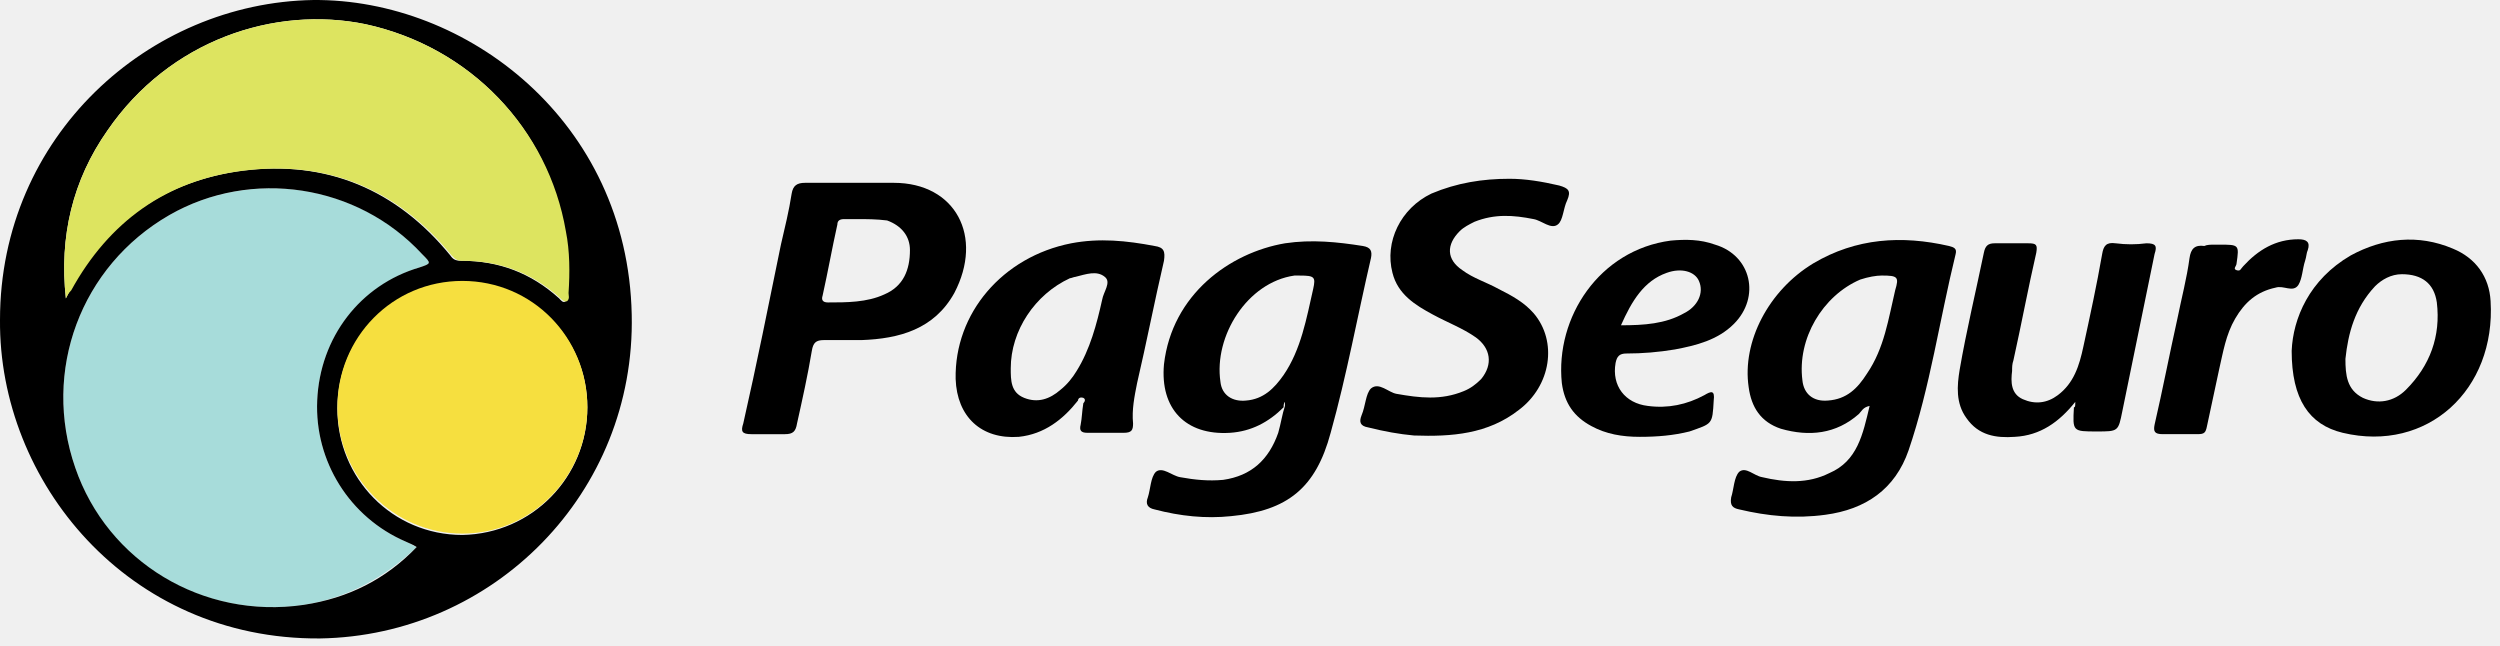
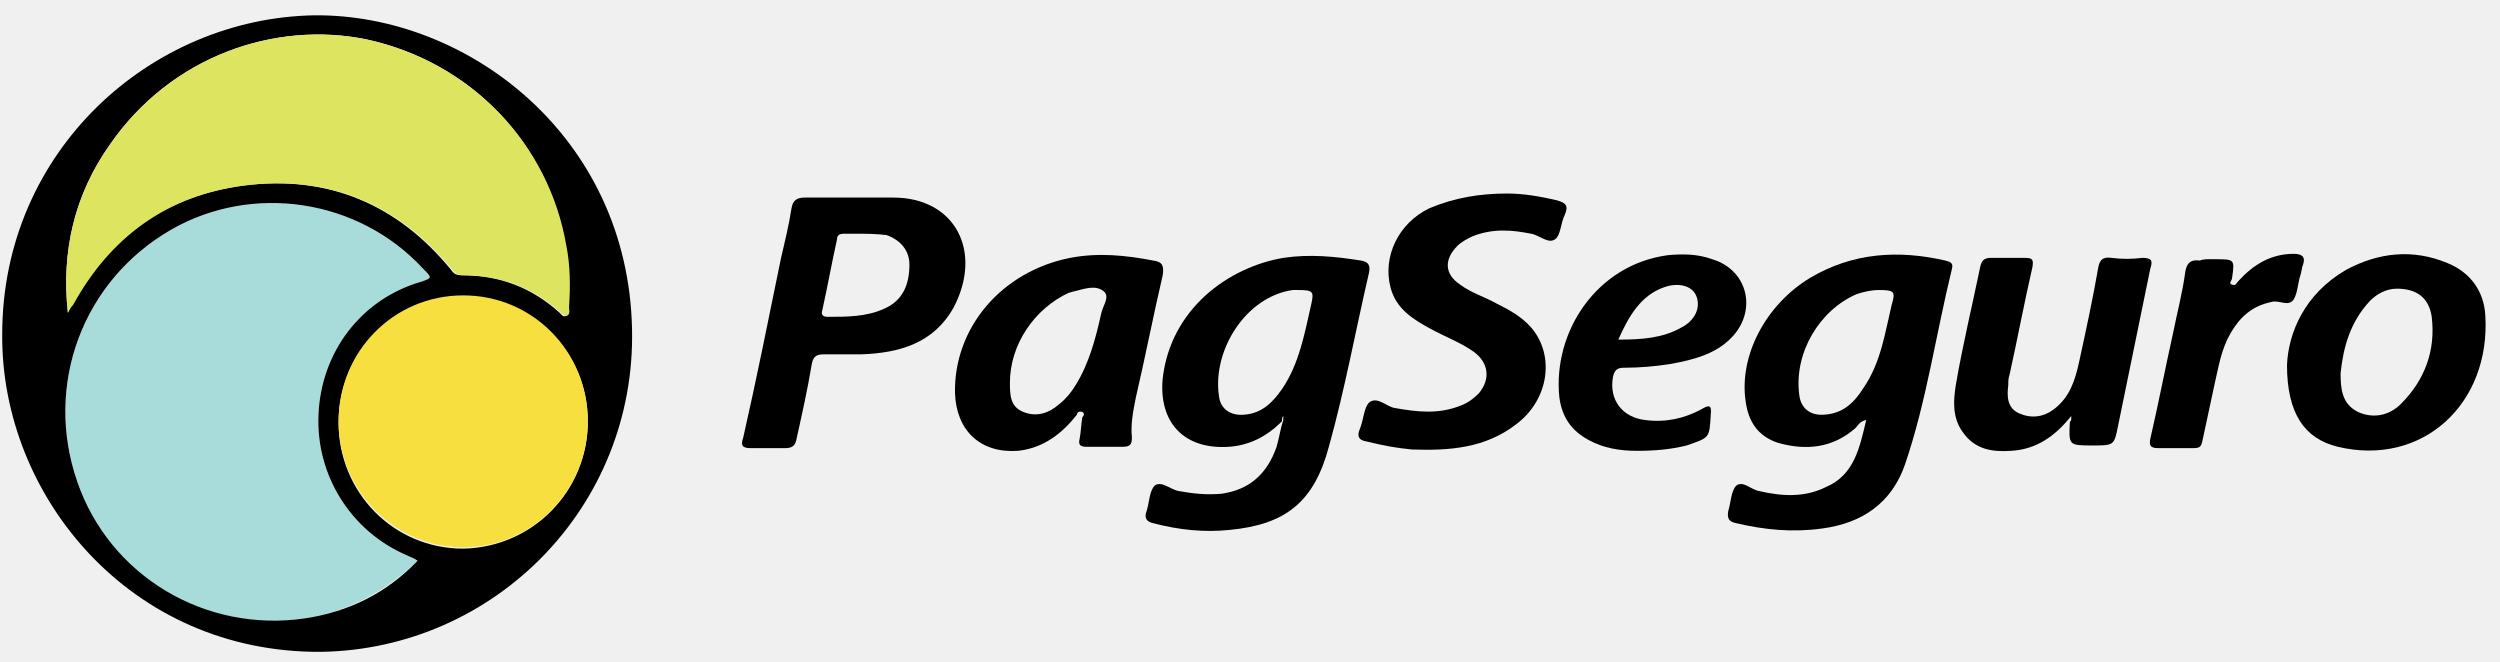
- <svg xmlns="http://www.w3.org/2000/svg" width="186" height="48" viewBox="0 0 186 48" fill="none">
-   <g clip-path="url(#clip0)">
-     <path d="M31 40.7C28.6 43 25.8 44.5 22.6 45C15.1 46.1 8 41.9 5.6 34.8C3.1 27.6 6 19.8 12.6 16C18.7 12.5 26.7 13.7 31.4 18.9C32.1 19.6 32.1 19.6 31.2 19.9C26.8 21.3 23.8 25.1 23.6 29.8C23.4 34.3 26 38.5 30.2 40.3C30.5 40.4 30.7 40.6 31 40.7Z" fill="#A7DCDA" />
-     <path d="M3.3133e-06 23.801C3.3133e-06 10.101 11.1 0.201 23.3 0.001C34.7 -0.099 46.7 9.001 47 23.401C47.3 36.701 36.7 47.301 23.8 47.501C9.5 47.601 -0.1 35.801 3.3133e-06 23.801ZM31 40.701C30.7 40.501 30.4 40.401 30.2 40.301C26 38.501 23.4 34.301 23.6 29.801C23.8 25.101 26.8 21.201 31.2 19.901C32.1 19.601 32.1 19.601 31.4 18.901C26.6 13.701 18.7 12.501 12.6 16.001C6 19.801 3.1 27.601 5.6 34.801C8 41.801 15.1 46.101 22.6 45.001C25.9 44.501 28.7 43.101 31 40.701ZM4.9 22.201C5 22.001 5.1 21.801 5.2 21.601C8 16.501 12.2 13.501 18 12.701C24.3 11.901 29.5 14.101 33.5 19.001C33.7 19.301 33.9 19.401 34.3 19.401C37.1 19.401 39.5 20.301 41.6 22.201C41.7 22.301 41.9 22.601 42.1 22.401C42.3 22.301 42.2 22.001 42.2 21.801C42.3 20.301 42.3 18.701 42 17.201C40.8 9.601 35 3.501 27.2 1.801C20.4 0.401 12.6 3.001 8 9.701C5.4 13.401 4.4 17.601 4.9 22.201ZM43.7 30.301C43.7 25.101 39.5 21.001 34.4 21.001C29.2 21.001 25.1 25.201 25.1 30.401C25.1 35.601 29.2 39.801 34.4 39.801C39.6 39.701 43.7 35.501 43.7 30.301Z" fill="black" />
-     <path d="M139.1 30.2C138.6 30.3 138.5 30.6 138.3 30.8C136.6 32.3 134.6 32.5 132.5 31.9C131 31.4 130.3 30.3 130.1 28.8C129.6 25.4 131.6 21.6 134.9 19.6C138.1 17.7 141.5 17.5 145 18.3C145.4 18.4 145.6 18.5 145.5 18.9C144.3 23.8 143.6 28.8 142 33.5C141 36.4 138.8 37.9 135.8 38.3C133.6 38.6 131.5 38.4 129.4 37.9C128.9 37.8 128.7 37.6 128.8 37C129 36.4 129 35.5 129.4 35.1C129.9 34.7 130.5 35.4 131.1 35.5C132.8 35.9 134.5 36 136.1 35.2C138.2 34.3 138.6 32.3 139.1 30.2ZM140 20.5C139.6 20.5 139 20.6 138.4 20.8C135.6 22 133.7 25.2 134.1 28.3C134.2 29.3 134.9 29.9 136 29.8C137.4 29.7 138.2 28.9 138.9 27.8C140.2 25.9 140.5 23.7 141 21.6C141.3 20.6 141.2 20.5 140 20.5Z" fill="black" />
-     <path d="M95.5 30.302C94.4 31.401 93.1 32.102 91.5 32.202C88.2 32.401 86.3 30.401 86.6 27.102C87.2 21.901 91.5 18.802 95.6 18.102C97.6 17.802 99.5 18.002 101.4 18.302C102 18.401 102.1 18.701 102 19.201C101 23.502 100.2 27.901 99 32.202C97.9 36.301 95.8 38.002 91.6 38.401C89.7 38.602 87.8 38.401 85.9 37.901C85.4 37.801 85.2 37.502 85.4 37.002C85.6 36.401 85.6 35.502 86 35.102C86.5 34.702 87.2 35.401 87.8 35.502C88.9 35.702 89.9 35.801 91 35.702C93.1 35.401 94.4 34.202 95.1 32.202C95.3 31.502 95.4 30.802 95.6 30.201C95.6 30.102 95.6 29.901 95.6 29.901C95.5 30.002 95.5 30.201 95.5 30.302ZM96.7 20.502C96.6 20.502 96.4 20.502 96.3 20.502C92.8 21.002 90.3 25.002 90.8 28.401C90.9 29.401 91.7 29.901 92.7 29.802C94 29.701 94.8 28.901 95.5 27.901C96.8 26.002 97.2 23.701 97.7 21.502C97.9 20.602 97.8 20.502 96.7 20.502Z" fill="black" />
-     <path d="M63.3 13.602C64.4 13.602 65.4 13.602 66.5 13.602C71.1 13.602 73.2 17.602 71 21.802C69.5 24.502 66.9 25.202 64.1 25.302C63.2 25.302 62.2 25.302 61.3 25.302C60.7 25.302 60.5 25.502 60.4 26.102C60.1 27.902 59.7 29.702 59.3 31.502C59.2 32.102 59 32.302 58.4 32.302C57.6 32.302 56.7 32.302 55.9 32.302C55.2 32.302 55.1 32.102 55.3 31.502C56.3 27.102 57.2 22.602 58.1 18.202C58.4 16.902 58.7 15.702 58.9 14.402C59 13.802 59.3 13.602 59.9 13.602C60.9 13.602 62.1 13.602 63.3 13.602ZM63.8 16.302C63.5 16.302 63.1 16.302 62.8 16.302C62.5 16.302 62.3 16.402 62.3 16.702C61.9 18.502 61.6 20.202 61.2 22.002C61.1 22.302 61.2 22.502 61.6 22.502C63 22.502 64.5 22.502 65.8 21.902C67.2 21.302 67.7 20.102 67.7 18.602C67.7 17.602 67.1 16.802 66 16.402C65.2 16.302 64.5 16.302 63.8 16.302Z" fill="black" />
-     <path d="M112.3 13.301C113.5 13.301 114.7 13.501 116 13.801C116.7 14.001 116.9 14.201 116.6 14.901C116.3 15.501 116.3 16.401 115.9 16.701C115.4 17.101 114.7 16.401 114.1 16.301C112.6 16.001 111.2 15.901 109.7 16.501C109.3 16.701 108.9 16.901 108.6 17.201C107.6 18.201 107.6 19.301 108.8 20.101C109.6 20.701 110.6 21.001 111.5 21.501C112.5 22.001 113.4 22.501 114.1 23.301C115.9 25.401 115.4 28.701 113 30.501C110.7 32.301 108 32.501 105.2 32.401C104.1 32.301 103 32.101 101.8 31.801C101.2 31.701 101.1 31.401 101.3 30.901C101.6 30.201 101.6 29.301 102 28.901C102.6 28.401 103.3 29.201 103.9 29.301C105.6 29.601 107.2 29.801 108.9 29.101C109.4 28.901 109.8 28.601 110.2 28.201C111.1 27.101 110.9 25.901 109.8 25.101C108.8 24.401 107.7 24.001 106.6 23.401C105.3 22.701 104 21.901 103.6 20.301C103 18.001 104.2 15.501 106.5 14.401C108.4 13.601 110.3 13.301 112.3 13.301Z" fill="black" />
-     <path d="M80.2 29.801C79.1 31.201 77.7 32.301 75.8 32.501C73 32.701 71.2 31.001 71.1 28.201C71 23.301 74.6 19.101 79.7 18.101C81.8 17.701 83.8 17.901 85.9 18.301C86.6 18.401 86.7 18.701 86.6 19.401C85.9 22.401 85.3 25.501 84.6 28.501C84.4 29.501 84.2 30.501 84.3 31.501C84.3 32.001 84.2 32.201 83.6 32.201C82.7 32.201 81.8 32.201 80.9 32.201C80.4 32.201 80.3 32.001 80.4 31.601C80.5 31.101 80.5 30.601 80.6 30.001C80.7 29.901 80.8 29.701 80.6 29.601C80.3 29.501 80.2 29.701 80.2 29.801ZM75.2 27.401C75.2 28.301 75.2 29.201 76.2 29.601C77.2 30.001 78.1 29.701 78.9 29.001C79.4 28.601 79.8 28.101 80.1 27.601C81.1 26.001 81.6 24.101 82 22.301C82.1 21.701 82.7 21.001 82.2 20.601C81.6 20.101 80.8 20.401 80 20.601C79.9 20.601 79.7 20.701 79.6 20.701C77 21.901 75.2 24.601 75.2 27.401Z" fill="black" />
-     <path d="M170.5 26.101C170.6 23.701 171.8 20.801 174.9 19.001C177.3 17.701 179.9 17.401 182.5 18.501C184.2 19.201 185.2 20.601 185.3 22.401C185.7 29.001 180.6 33.701 174.3 32.201C171.8 31.601 170.5 29.701 170.5 26.101ZM174.5 26.701C174.5 27.901 174.6 29.001 175.8 29.601C176.9 30.101 178.1 29.901 179 29.001C180.8 27.201 181.6 25.001 181.3 22.501C181.1 21.101 180.2 20.401 178.7 20.401C177.9 20.401 177.2 20.801 176.7 21.301C175.2 22.901 174.7 24.801 174.5 26.701Z" fill="black" />
-     <path d="M154.4 29.901C153.2 31.401 151.8 32.401 149.9 32.501C148.5 32.601 147.2 32.401 146.3 31.101C145.5 30.001 145.6 28.701 145.8 27.501C146.3 24.601 147 21.701 147.6 18.801C147.7 18.301 147.9 18.101 148.4 18.101C149.2 18.101 150 18.101 150.9 18.101C151.5 18.101 151.6 18.201 151.5 18.801C150.9 21.401 150.4 24.101 149.8 26.801C149.7 27.101 149.7 27.301 149.7 27.601C149.6 28.401 149.6 29.301 150.5 29.701C151.4 30.101 152.3 30.001 153.1 29.401C154.3 28.501 154.7 27.201 155 25.801C155.5 23.501 156 21.201 156.4 18.901C156.5 18.301 156.7 18.001 157.4 18.101C158.2 18.201 158.9 18.201 159.7 18.101C160.4 18.101 160.5 18.301 160.3 18.901C159.5 22.801 158.7 26.701 157.9 30.601C157.6 32.101 157.6 32.101 156 32.101C154.2 32.101 154.2 32.101 154.3 30.301C154.4 30.301 154.4 30.201 154.4 29.901Z" fill="black" />
-     <path d="M122 32.501C120.7 32.501 119.5 32.301 118.4 31.701C117.1 31.001 116.4 30.001 116.2 28.501C115.7 23.601 119 18.601 124.3 17.901C125.4 17.801 126.5 17.801 127.6 18.201C130.3 19.001 131 22.101 129 24.101C127.8 25.301 126.2 25.701 124.6 26.001C123.4 26.201 122.2 26.301 121 26.301C120.5 26.301 120.3 26.501 120.2 27.001C119.9 28.701 120.9 30.001 122.6 30.201C124.1 30.401 125.5 30.101 126.8 29.401C127.3 29.101 127.6 29.001 127.5 29.801C127.4 31.601 127.4 31.501 125.7 32.101C124.5 32.401 123.3 32.501 122 32.501ZM120.6 24.201C122.3 24.201 123.9 24.101 125.3 23.301C126.3 22.801 126.8 21.801 126.4 20.901C126.1 20.201 125.1 19.901 124 20.301C122.3 20.901 121.4 22.401 120.6 24.201Z" fill="black" />
-     <path d="M164.8 18.201C164.9 18.201 165 18.201 165.1 18.201C166.6 18.201 166.6 18.201 166.4 19.601C166.4 19.801 166.1 20.001 166.4 20.101C166.7 20.201 166.7 20.001 166.9 19.801C168 18.601 169.3 17.801 171 17.801C171.6 17.801 171.9 18.001 171.7 18.601C171.6 18.801 171.6 19.101 171.5 19.401C171.3 20.001 171.3 20.701 171 21.201C170.6 21.801 169.9 21.201 169.3 21.401C167.9 21.701 167 22.501 166.3 23.701C165.6 24.901 165.4 26.201 165.1 27.501C164.8 28.901 164.5 30.301 164.2 31.701C164.1 32.201 164 32.301 163.5 32.301C162.6 32.301 161.7 32.301 160.9 32.301C160.3 32.301 160.2 32.101 160.3 31.601C160.9 29.001 161.4 26.401 162 23.701C162.3 22.201 162.7 20.701 162.9 19.201C163 18.501 163.3 18.201 164 18.301C164.2 18.201 164.5 18.201 164.8 18.201Z" fill="black" />
-     <path d="M4.9 22.201C4.4 17.601 5.4 13.401 8 9.701C12.6 3.001 20.4 0.401 27.2 1.801C35 3.501 40.8 9.601 42.1 17.201C42.4 18.701 42.4 20.301 42.3 21.801C42.3 22.001 42.4 22.201 42.2 22.401C42 22.501 41.8 22.301 41.7 22.201C39.6 20.301 37.2 19.401 34.4 19.401C34 19.401 33.9 19.301 33.6 19.001C29.6 14.101 24.4 11.901 18.1 12.701C12.4 13.401 8.1 16.501 5.3 21.601C5.1 21.801 5 22.001 4.9 22.201Z" fill="#DDE460" />
-     <path d="M43.7 30.3C43.7 35.5 39.5 39.7 34.4 39.7C29.3 39.7 25.1 35.5 25.1 30.3C25.1 25.1 29.2 20.9 34.4 20.9C39.6 20.9 43.7 25.1 43.7 30.3Z" fill="#F6DF3F" />
-   </g>
-   <defs>
-     <clipPath id="clip0">
-       <rect width="185.4" height="47.5" fill="white" />
-     </clipPath>
-   </defs>
+ <svg xmlns="http://www.w3.org/2000/svg" width="155" height="41" viewBox="0 0 155 41" fill="none">
+   <path d="M25.893 34.764C23.899 36.675 21.572 37.921 18.914 38.336C12.682 39.25 6.784 35.761 4.79 29.862C2.712 23.88 5.122 17.399 10.605 14.242C15.673 11.335 22.32 12.331 26.225 16.652C26.806 17.233 26.806 17.233 26.059 17.483C22.403 18.646 19.911 21.803 19.744 25.708C19.578 29.447 21.738 32.936 25.228 34.431C25.477 34.515 25.643 34.681 25.893 34.764Z" fill="#A7DCDA" />
+   <path d="M0.137 20.723C0.137 9.341 9.36 1.116 19.496 0.949C28.967 0.866 38.937 8.427 39.186 20.391C39.436 31.441 30.629 40.248 19.911 40.414C8.03 40.497 0.054 30.693 0.137 20.723ZM25.893 34.764C25.644 34.598 25.395 34.515 25.228 34.432C21.739 32.936 19.579 29.447 19.745 25.708C19.911 21.803 22.404 18.563 26.059 17.483C26.807 17.234 26.807 17.234 26.225 16.652C22.237 12.332 15.674 11.335 10.606 14.243C5.122 17.4 2.713 23.88 4.79 29.862C6.784 35.678 12.683 39.251 18.914 38.337C21.656 37.921 23.982 36.758 25.893 34.764ZM4.208 19.394C4.292 19.228 4.375 19.061 4.458 18.895C6.784 14.658 10.274 12.166 15.092 11.501C20.326 10.836 24.647 12.664 27.97 16.735C28.136 16.984 28.302 17.067 28.635 17.067C30.961 17.067 32.955 17.815 34.7 19.394C34.783 19.477 34.949 19.726 35.115 19.56C35.281 19.477 35.198 19.228 35.198 19.061C35.281 17.815 35.281 16.486 35.032 15.24C34.035 8.925 29.216 3.857 22.736 2.445C17.086 1.282 10.606 3.442 6.784 9.008C4.624 12.082 3.793 15.572 4.208 19.394ZM36.445 26.123C36.445 21.803 32.955 18.397 28.718 18.397C24.398 18.397 20.991 21.886 20.991 26.207C20.991 30.527 24.398 34.016 28.718 34.016C33.038 33.933 36.445 30.444 36.445 26.123Z" fill="black" />
+   <path d="M115.706 26.04C115.291 26.123 115.208 26.372 115.042 26.538C113.629 27.784 111.968 27.951 110.223 27.452C108.977 27.037 108.395 26.123 108.229 24.877C107.813 22.052 109.475 18.895 112.217 17.233C114.875 15.654 117.7 15.488 120.608 16.153C120.94 16.236 121.107 16.319 121.024 16.651C120.027 20.722 119.445 24.877 118.116 28.781C117.285 31.191 115.457 32.437 112.965 32.769C111.137 33.019 109.392 32.852 107.647 32.437C107.232 32.354 107.066 32.188 107.149 31.689C107.315 31.191 107.315 30.443 107.647 30.111C108.063 29.778 108.561 30.36 109.06 30.443C110.472 30.775 111.884 30.858 113.214 30.194C114.958 29.446 115.291 27.784 115.706 26.04ZM116.454 17.981C116.122 17.981 115.623 18.064 115.125 18.23C112.798 19.227 111.22 21.886 111.552 24.461C111.635 25.292 112.217 25.791 113.131 25.707C114.294 25.624 114.958 24.96 115.54 24.046C116.62 22.467 116.869 20.639 117.285 18.895C117.534 18.064 117.451 17.981 116.454 17.981Z" fill="black" />
+   <path d="M79.48 26.124C78.566 27.038 77.486 27.62 76.157 27.703C73.415 27.869 71.836 26.207 72.086 23.466C72.584 19.145 76.157 16.57 79.563 15.988C81.225 15.739 82.803 15.905 84.382 16.154C84.88 16.238 84.963 16.487 84.88 16.902C84.049 20.475 83.385 24.13 82.388 27.703C81.474 31.109 79.729 32.522 76.24 32.854C74.661 33.02 73.083 32.854 71.504 32.439C71.089 32.356 70.922 32.106 71.089 31.691C71.255 31.192 71.255 30.445 71.587 30.112C72.002 29.78 72.584 30.362 73.083 30.445C73.996 30.611 74.827 30.694 75.741 30.611C77.486 30.362 78.566 29.365 79.148 27.703C79.314 27.121 79.397 26.54 79.563 26.041C79.563 25.958 79.563 25.792 79.563 25.792C79.48 25.875 79.48 26.041 79.48 26.124ZM80.477 17.982C80.394 17.982 80.228 17.982 80.145 17.982C77.237 18.398 75.16 21.721 75.575 24.546C75.658 25.377 76.323 25.792 77.154 25.709C78.234 25.626 78.898 24.961 79.48 24.13C80.56 22.552 80.892 20.641 81.308 18.813C81.474 18.065 81.391 17.982 80.477 17.982Z" fill="black" />
+   <path d="M52.729 12.249C53.642 12.249 54.473 12.249 55.387 12.249C59.209 12.249 60.954 15.573 59.126 19.062C57.88 21.305 55.72 21.887 53.393 21.97C52.645 21.97 51.815 21.97 51.067 21.97C50.568 21.97 50.402 22.136 50.319 22.635C50.07 24.13 49.738 25.626 49.405 27.121C49.322 27.62 49.156 27.786 48.657 27.786C47.993 27.786 47.245 27.786 46.58 27.786C45.999 27.786 45.916 27.62 46.082 27.121C46.913 23.465 47.66 19.727 48.408 16.071C48.657 14.991 48.907 13.994 49.073 12.914C49.156 12.415 49.405 12.249 49.904 12.249C50.735 12.249 51.732 12.249 52.729 12.249ZM53.144 14.492C52.895 14.492 52.562 14.492 52.313 14.492C52.064 14.492 51.898 14.576 51.898 14.825C51.565 16.32 51.316 17.733 50.984 19.228C50.901 19.477 50.984 19.644 51.316 19.644C52.479 19.644 53.726 19.644 54.806 19.145C55.969 18.647 56.384 17.65 56.384 16.403C56.384 15.573 55.886 14.908 54.972 14.576C54.307 14.492 53.726 14.492 53.144 14.492Z" fill="black" />
+   <path d="M93.439 11.999C94.436 11.999 95.433 12.165 96.514 12.415C97.095 12.581 97.261 12.747 97.012 13.329C96.763 13.827 96.763 14.575 96.43 14.824C96.015 15.156 95.433 14.575 94.935 14.492C93.689 14.242 92.526 14.159 91.279 14.658C90.947 14.824 90.615 14.99 90.365 15.239C89.535 16.07 89.535 16.984 90.532 17.649C91.196 18.147 92.027 18.397 92.775 18.812C93.606 19.227 94.353 19.643 94.935 20.308C96.43 22.052 96.015 24.794 94.021 26.29C92.11 27.785 89.867 27.951 87.541 27.868C86.627 27.785 85.713 27.619 84.716 27.369C84.217 27.287 84.134 27.037 84.3 26.622C84.55 26.04 84.55 25.293 84.882 24.96C85.38 24.545 85.962 25.209 86.461 25.293C87.873 25.542 89.202 25.708 90.615 25.126C91.03 24.96 91.362 24.711 91.695 24.379C92.442 23.465 92.276 22.468 91.362 21.803C90.532 21.221 89.618 20.889 88.704 20.391C87.624 19.809 86.544 19.144 86.211 17.815C85.713 15.904 86.71 13.827 88.621 12.913C90.199 12.248 91.778 11.999 93.439 11.999Z" fill="black" />
+   <path d="M66.77 25.708C65.857 26.871 64.693 27.785 63.115 27.951C60.788 28.117 59.293 26.705 59.21 24.379C59.127 20.308 62.118 16.818 66.355 15.987C68.1 15.655 69.761 15.821 71.506 16.154C72.088 16.237 72.171 16.486 72.088 17.067C71.506 19.56 71.008 22.135 70.426 24.628C70.26 25.459 70.094 26.29 70.177 27.12C70.177 27.536 70.094 27.702 69.595 27.702C68.848 27.702 68.1 27.702 67.352 27.702C66.937 27.702 66.854 27.536 66.937 27.203C67.02 26.788 67.02 26.373 67.103 25.874C67.186 25.791 67.269 25.625 67.103 25.542C66.854 25.459 66.77 25.625 66.77 25.708ZM62.616 23.714C62.616 24.462 62.616 25.209 63.447 25.542C64.278 25.874 65.026 25.625 65.69 25.043C66.106 24.711 66.438 24.296 66.687 23.88C67.518 22.551 67.934 20.972 68.266 19.477C68.349 18.978 68.848 18.397 68.432 18.064C67.934 17.649 67.269 17.898 66.604 18.064C66.521 18.064 66.355 18.148 66.272 18.148C64.112 19.145 62.616 21.388 62.616 23.714Z" fill="black" />
+   <path d="M141.794 22.634C141.877 20.64 142.874 18.231 145.45 16.735C147.444 15.655 149.604 15.406 151.764 16.32C153.176 16.901 154.007 18.064 154.09 19.56C154.423 25.043 150.185 28.948 144.951 27.702C142.874 27.203 141.794 25.625 141.794 22.634ZM145.117 23.133C145.117 24.129 145.2 25.043 146.197 25.542C147.111 25.957 148.108 25.791 148.856 25.043C150.351 23.548 151.016 21.72 150.767 19.643C150.601 18.48 149.853 17.898 148.607 17.898C147.942 17.898 147.36 18.231 146.945 18.646C145.699 19.975 145.283 21.554 145.117 23.133Z" fill="black" />
+   <path d="M128.418 25.791C127.421 27.037 126.258 27.868 124.679 27.951C123.516 28.034 122.436 27.868 121.688 26.788C121.024 25.874 121.107 24.794 121.273 23.797C121.688 21.388 122.27 18.978 122.769 16.569C122.852 16.153 123.018 15.987 123.433 15.987C124.098 15.987 124.763 15.987 125.51 15.987C126.009 15.987 126.092 16.07 126.009 16.569C125.51 18.729 125.095 20.972 124.596 23.215C124.513 23.465 124.513 23.631 124.513 23.88C124.43 24.545 124.43 25.293 125.178 25.625C125.926 25.957 126.673 25.874 127.338 25.376C128.335 24.628 128.667 23.548 128.917 22.385C129.332 20.474 129.748 18.563 130.08 16.652C130.163 16.153 130.329 15.904 130.911 15.987C131.575 16.07 132.157 16.07 132.822 15.987C133.403 15.987 133.486 16.153 133.32 16.652C132.655 19.892 131.991 23.132 131.326 26.373C131.077 27.619 131.077 27.619 129.748 27.619C128.252 27.619 128.252 27.619 128.335 26.123C128.418 26.123 128.418 26.04 128.418 25.791Z" fill="black" />
+   <path d="M101.498 27.951C100.418 27.951 99.421 27.785 98.507 27.287C97.427 26.705 96.845 25.874 96.679 24.628C96.264 20.557 99.005 16.403 103.409 15.821C104.323 15.738 105.237 15.738 106.151 16.071C108.394 16.735 108.975 19.311 107.314 20.973C106.317 21.97 104.987 22.302 103.658 22.551C102.661 22.717 101.664 22.8 100.667 22.8C100.252 22.8 100.086 22.966 100.002 23.382C99.753 24.794 100.584 25.874 101.996 26.041C103.243 26.207 104.406 25.957 105.486 25.376C105.901 25.127 106.151 25.044 106.067 25.708C105.984 27.204 105.984 27.121 104.572 27.619C103.575 27.868 102.578 27.951 101.498 27.951ZM100.335 21.056C101.747 21.056 103.077 20.973 104.24 20.308C105.071 19.892 105.486 19.062 105.154 18.314C104.904 17.732 104.074 17.483 103.16 17.815C101.747 18.314 100.999 19.56 100.335 21.056Z" fill="black" />
+   <path d="M137.059 16.071C137.142 16.071 137.225 16.071 137.308 16.071C138.554 16.071 138.554 16.071 138.388 17.234C138.388 17.4 138.139 17.566 138.388 17.649C138.637 17.732 138.637 17.566 138.803 17.4C139.717 16.403 140.797 15.738 142.21 15.738C142.708 15.738 142.957 15.904 142.791 16.403C142.708 16.569 142.708 16.818 142.625 17.067C142.459 17.566 142.459 18.148 142.21 18.563C141.877 19.061 141.296 18.563 140.797 18.729C139.634 18.979 138.886 19.643 138.305 20.64C137.723 21.637 137.557 22.717 137.308 23.797C137.059 24.96 136.809 26.124 136.56 27.287C136.477 27.702 136.394 27.785 135.978 27.785C135.231 27.785 134.483 27.785 133.818 27.785C133.32 27.785 133.237 27.619 133.32 27.204C133.818 25.044 134.234 22.883 134.732 20.64C134.981 19.394 135.314 18.148 135.48 16.901C135.563 16.32 135.812 16.071 136.394 16.154C136.56 16.071 136.809 16.071 137.059 16.071Z" fill="black" />
+   <path d="M4.208 19.393C3.792 15.572 4.623 12.082 6.783 9.008C10.605 3.442 17.086 1.281 22.735 2.445C29.216 3.857 34.035 8.925 35.115 15.239C35.364 16.486 35.364 17.815 35.281 19.061C35.281 19.227 35.364 19.393 35.198 19.56C35.032 19.643 34.865 19.477 34.782 19.393C33.038 17.815 31.044 17.067 28.717 17.067C28.385 17.067 28.302 16.984 28.052 16.735C24.729 12.664 20.409 10.836 15.175 11.501C10.439 12.082 6.866 14.658 4.54 18.895C4.374 19.061 4.291 19.227 4.208 19.393Z" fill="#DDE460" />
+   <path d="M36.445 26.123C36.445 30.443 32.955 33.933 28.718 33.933C24.481 33.933 20.991 30.443 20.991 26.123C20.991 21.803 24.398 18.313 28.718 18.313C33.038 18.313 36.445 21.803 36.445 26.123Z" fill="#F6DF3F" />
</svg>
